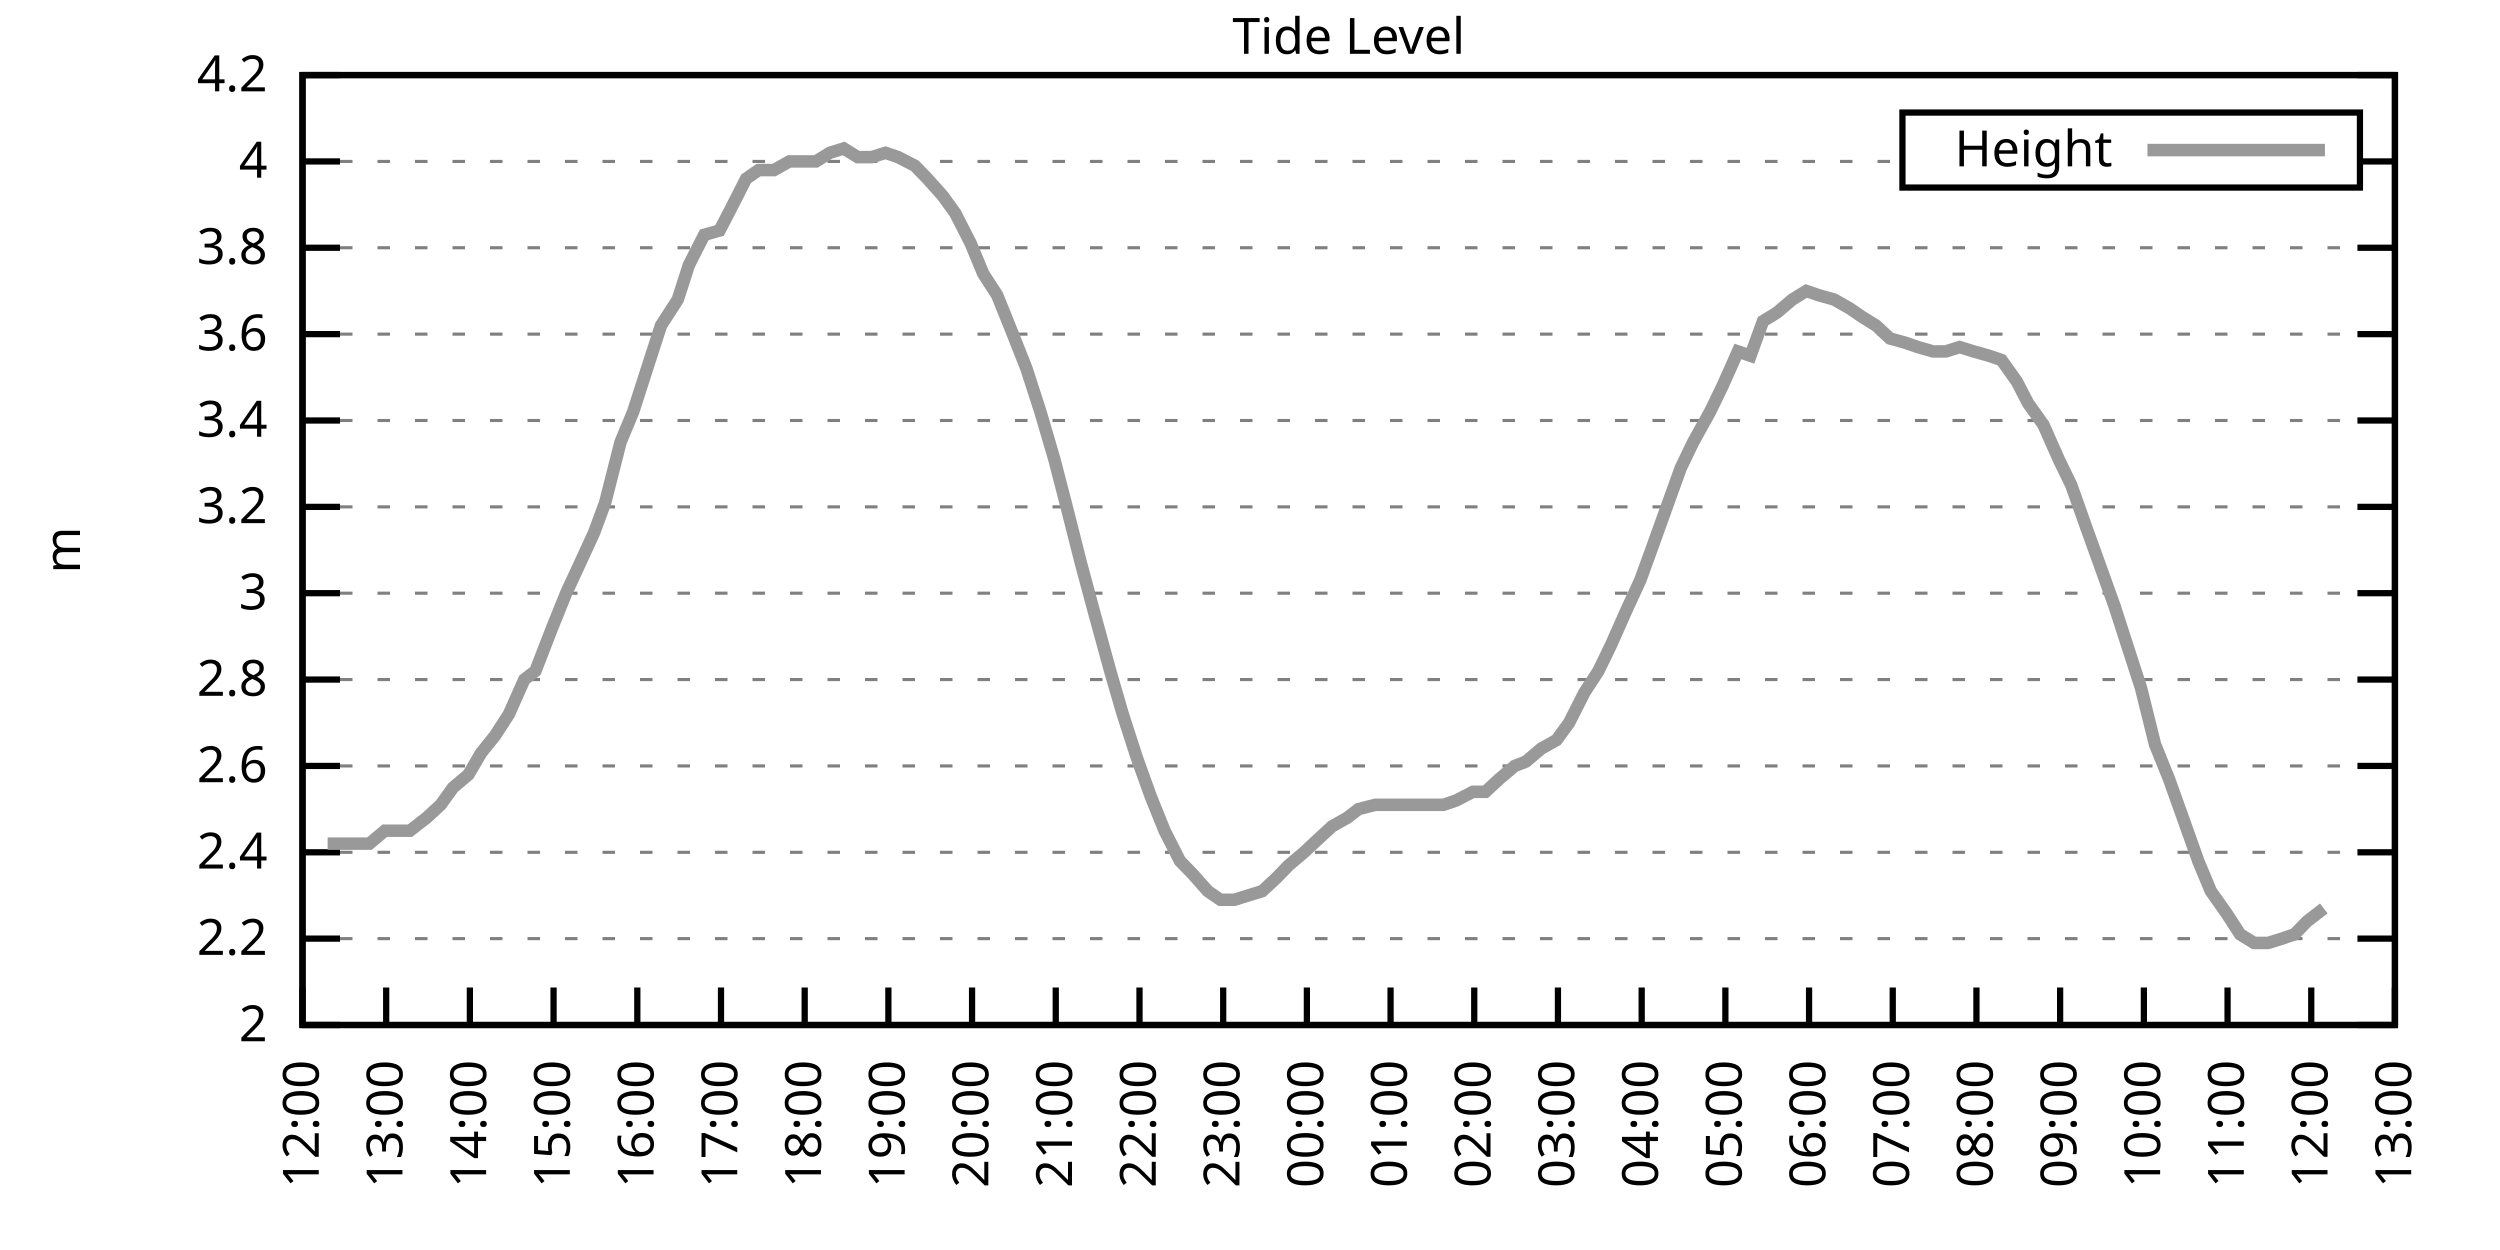
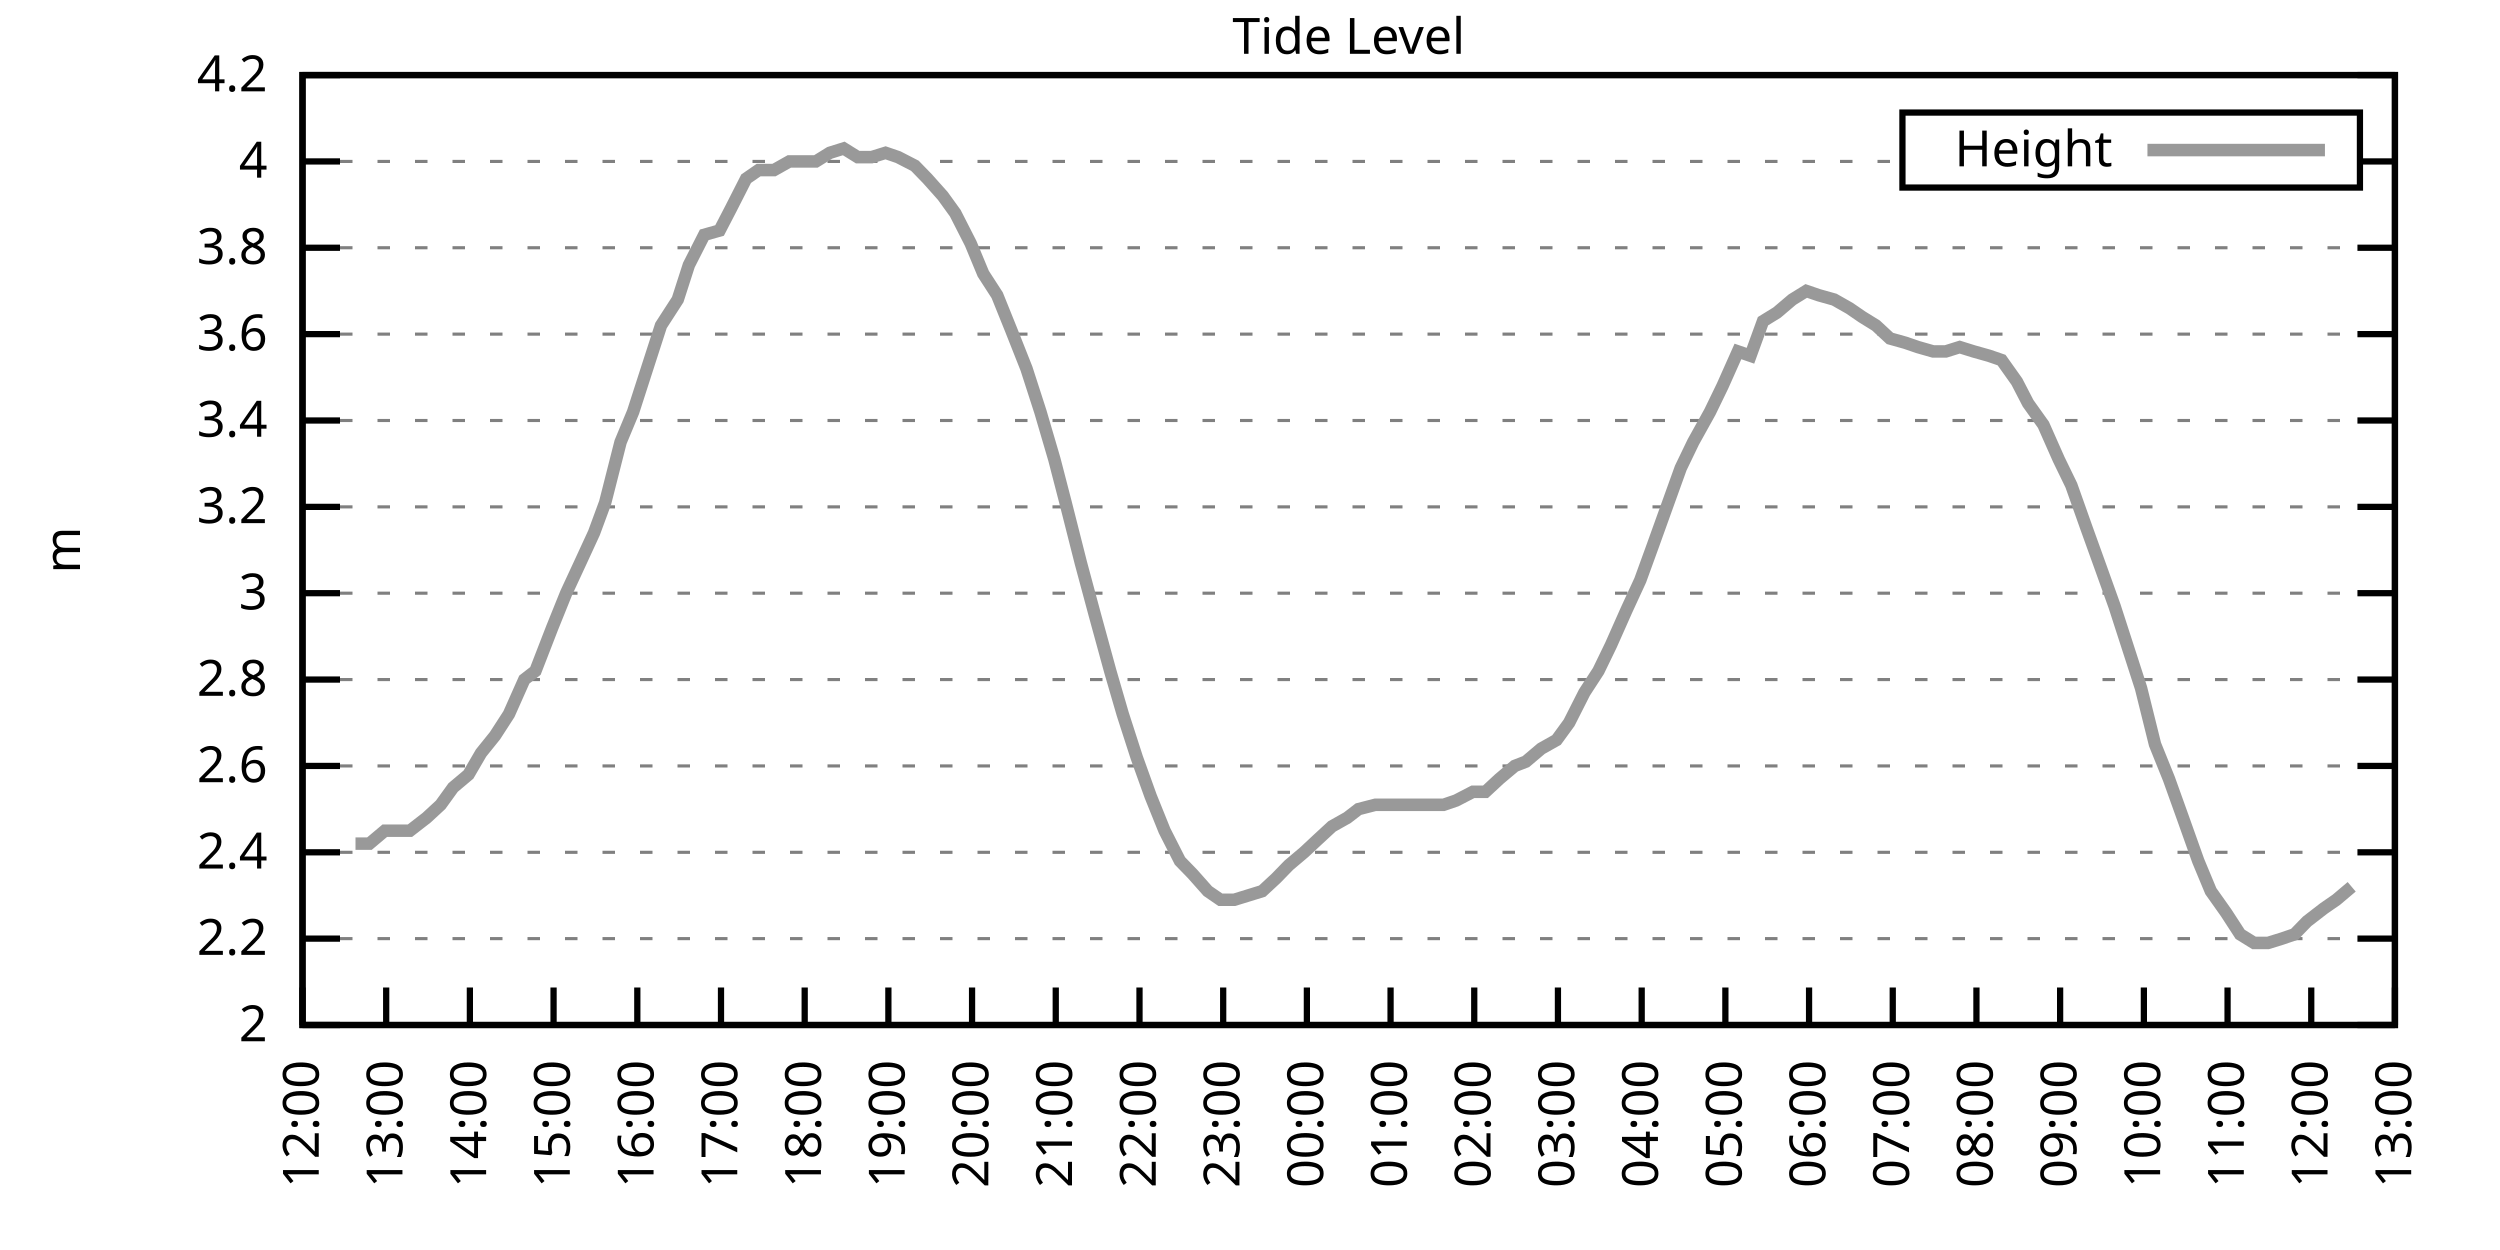
<svg xmlns="http://www.w3.org/2000/svg" xmlns:xlink="http://www.w3.org/1999/xlink" width="400" height="200" viewBox="0 0 400 200">
  <g id="gnuplot_canvas">
    <rect x="0" y="0" width="400" height="200" fill="none" />
    <defs>
      <circle id="gpDot" r="0.5" stroke-width="0.5" stroke="currentColor" />
      <path id="gpPt0" stroke-width="0.333" stroke="currentColor" d="M-1,0 h2 M0,-1 v2" />
      <path id="gpPt1" stroke-width="0.333" stroke="currentColor" d="M-1,-1 L1,1 M1,-1 L-1,1" />
      <path id="gpPt2" stroke-width="0.333" stroke="currentColor" d="M-1,0 L1,0 M0,-1 L0,1 M-1,-1 L1,1 M-1,1 L1,-1" />
      <rect id="gpPt3" stroke-width="0.333" stroke="currentColor" x="-1" y="-1" width="2" height="2" />
      <rect id="gpPt4" stroke-width="0.333" stroke="currentColor" fill="currentColor" x="-1" y="-1" width="2" height="2" />
      <circle id="gpPt5" stroke-width="0.333" stroke="currentColor" cx="0" cy="0" r="1" />
      <use xlink:href="#gpPt5" id="gpPt6" fill="currentColor" stroke="none" />
      <path id="gpPt7" stroke-width="0.333" stroke="currentColor" d="M0,-1.33 L-1.33,0.67 L1.33,0.67 z" />
      <use xlink:href="#gpPt7" id="gpPt8" fill="currentColor" stroke="none" />
      <use xlink:href="#gpPt7" id="gpPt9" stroke="currentColor" transform="rotate(180)" />
      <use xlink:href="#gpPt9" id="gpPt10" fill="currentColor" stroke="none" />
      <use xlink:href="#gpPt3" id="gpPt11" stroke="currentColor" transform="rotate(45)" />
      <use xlink:href="#gpPt11" id="gpPt12" fill="currentColor" stroke="none" />
      <path id="gpPt13" stroke-width="0.333" stroke="currentColor" d="M0,1.330 L1.265,0.411 L0.782,-1.067 L-0.782,-1.076 L-1.265,0.411 z" />
      <use xlink:href="#gpPt13" id="gpPt14" fill="currentColor" stroke="none" />
      <filter id="textbox" filterUnits="objectBoundingBox" x="0" y="0" height="1" width="1">
        <feFlood flood-color="white" flood-opacity="1" result="bgnd" />
        <feComposite in="SourceGraphic" in2="bgnd" operator="atop" />
      </filter>
      <filter id="greybox" filterUnits="objectBoundingBox" x="0" y="0" height="1" width="1">
        <feFlood flood-color="lightgrey" flood-opacity="1" result="grey" />
        <feComposite in="SourceGraphic" in2="grey" operator="atop" />
      </filter>
    </defs>
    <g fill="none" color="white" stroke="currentColor" stroke-width="1.00" stroke-linecap="butt" stroke-linejoin="miter">
</g>
    <g fill="none" color="black" stroke="currentColor" stroke-width="1.00" stroke-linecap="butt" stroke-linejoin="miter">
      <g stroke="none" shape-rendering="crispEdges">
        <polygon fill="rgb(255, 255, 255)" points="48.40,164.00 383.18,164.00 383.18,12.02 48.40,12.02 " />
      </g>
    </g>
    <g fill="none" color="black" stroke="currentColor" stroke-width="1.00" stroke-linecap="butt" stroke-linejoin="miter">
</g>
    <g fill="none" color="black" stroke="black" stroke-width="0.50" stroke-linecap="butt" stroke-linejoin="miter">
</g>
    <g fill="none" color="gray" stroke="currentColor" stroke-width="0.50" stroke-linecap="butt" stroke-linejoin="miter">
      <path stroke="gray" stroke-dasharray="2,4" class="gridline" d="M48.40,164.00 L383.19,164.00  " />
    </g>
    <g fill="none" color="gray" stroke="gray" stroke-width="1.00" stroke-linecap="butt" stroke-linejoin="miter">
</g>
    <g fill="none" color="black" stroke="currentColor" stroke-width="1.00" stroke-linecap="butt" stroke-linejoin="miter">
      <path stroke="black" d="M48.40,164.00 L54.40,164.00 M383.19,164.00 L377.19,164.00  " />
      <g transform="translate(42.80,166.60)" stroke="none" fill="black" font-family="Sans" font-size="8.00" text-anchor="end">
        <text>
          <tspan font-family="Sans"> 2</tspan>
        </text>
      </g>
    </g>
    <g fill="none" color="black" stroke="currentColor" stroke-width="1.00" stroke-linecap="butt" stroke-linejoin="miter">
</g>
    <g fill="none" color="black" stroke="black" stroke-width="0.50" stroke-linecap="butt" stroke-linejoin="miter">
</g>
    <g fill="none" color="gray" stroke="currentColor" stroke-width="0.50" stroke-linecap="butt" stroke-linejoin="miter">
      <path stroke="gray" stroke-dasharray="2,4" class="gridline" d="M48.40,150.18 L383.19,150.18  " />
    </g>
    <g fill="none" color="gray" stroke="gray" stroke-width="1.00" stroke-linecap="butt" stroke-linejoin="miter">
</g>
    <g fill="none" color="black" stroke="currentColor" stroke-width="1.00" stroke-linecap="butt" stroke-linejoin="miter">
      <path stroke="black" d="M48.40,150.18 L54.40,150.18 M383.19,150.18 L377.19,150.18  " />
      <g transform="translate(42.80,152.78)" stroke="none" fill="black" font-family="Sans" font-size="8.00" text-anchor="end">
        <text>
          <tspan font-family="Sans"> 2.2</tspan>
        </text>
      </g>
    </g>
    <g fill="none" color="black" stroke="currentColor" stroke-width="1.00" stroke-linecap="butt" stroke-linejoin="miter">
</g>
    <g fill="none" color="black" stroke="black" stroke-width="0.50" stroke-linecap="butt" stroke-linejoin="miter">
</g>
    <g fill="none" color="gray" stroke="currentColor" stroke-width="0.50" stroke-linecap="butt" stroke-linejoin="miter">
      <path stroke="gray" stroke-dasharray="2,4" class="gridline" d="M48.40,136.37 L383.19,136.37  " />
    </g>
    <g fill="none" color="gray" stroke="gray" stroke-width="1.00" stroke-linecap="butt" stroke-linejoin="miter">
</g>
    <g fill="none" color="black" stroke="currentColor" stroke-width="1.00" stroke-linecap="butt" stroke-linejoin="miter">
      <path stroke="black" d="M48.40,136.37 L54.40,136.37 M383.19,136.37 L377.19,136.37  " />
      <g transform="translate(42.80,138.97)" stroke="none" fill="black" font-family="Sans" font-size="8.00" text-anchor="end">
        <text>
          <tspan font-family="Sans"> 2.4</tspan>
        </text>
      </g>
    </g>
    <g fill="none" color="black" stroke="currentColor" stroke-width="1.00" stroke-linecap="butt" stroke-linejoin="miter">
</g>
    <g fill="none" color="black" stroke="black" stroke-width="0.50" stroke-linecap="butt" stroke-linejoin="miter">
</g>
    <g fill="none" color="gray" stroke="currentColor" stroke-width="0.50" stroke-linecap="butt" stroke-linejoin="miter">
      <path stroke="gray" stroke-dasharray="2,4" class="gridline" d="M48.40,122.55 L383.19,122.55  " />
    </g>
    <g fill="none" color="gray" stroke="gray" stroke-width="1.00" stroke-linecap="butt" stroke-linejoin="miter">
</g>
    <g fill="none" color="black" stroke="currentColor" stroke-width="1.00" stroke-linecap="butt" stroke-linejoin="miter">
      <path stroke="black" d="M48.40,122.55 L54.40,122.55 M383.19,122.55 L377.19,122.55  " />
      <g transform="translate(42.80,125.15)" stroke="none" fill="black" font-family="Sans" font-size="8.00" text-anchor="end">
        <text>
          <tspan font-family="Sans"> 2.6</tspan>
        </text>
      </g>
    </g>
    <g fill="none" color="black" stroke="currentColor" stroke-width="1.00" stroke-linecap="butt" stroke-linejoin="miter">
</g>
    <g fill="none" color="black" stroke="black" stroke-width="0.50" stroke-linecap="butt" stroke-linejoin="miter">
</g>
    <g fill="none" color="gray" stroke="currentColor" stroke-width="0.50" stroke-linecap="butt" stroke-linejoin="miter">
      <path stroke="gray" stroke-dasharray="2,4" class="gridline" d="M48.40,108.73 L383.19,108.73  " />
    </g>
    <g fill="none" color="gray" stroke="gray" stroke-width="1.00" stroke-linecap="butt" stroke-linejoin="miter">
</g>
    <g fill="none" color="black" stroke="currentColor" stroke-width="1.00" stroke-linecap="butt" stroke-linejoin="miter">
      <path stroke="black" d="M48.40,108.73 L54.40,108.73 M383.19,108.73 L377.19,108.73  " />
      <g transform="translate(42.80,111.33)" stroke="none" fill="black" font-family="Sans" font-size="8.00" text-anchor="end">
        <text>
          <tspan font-family="Sans"> 2.8</tspan>
        </text>
      </g>
    </g>
    <g fill="none" color="black" stroke="currentColor" stroke-width="1.00" stroke-linecap="butt" stroke-linejoin="miter">
</g>
    <g fill="none" color="black" stroke="black" stroke-width="0.50" stroke-linecap="butt" stroke-linejoin="miter">
</g>
    <g fill="none" color="gray" stroke="currentColor" stroke-width="0.50" stroke-linecap="butt" stroke-linejoin="miter">
      <path stroke="gray" stroke-dasharray="2,4" class="gridline" d="M48.40,94.91 L383.19,94.91  " />
    </g>
    <g fill="none" color="gray" stroke="gray" stroke-width="1.00" stroke-linecap="butt" stroke-linejoin="miter">
</g>
    <g fill="none" color="black" stroke="currentColor" stroke-width="1.00" stroke-linecap="butt" stroke-linejoin="miter">
      <path stroke="black" d="M48.40,94.91 L54.40,94.91 M383.19,94.91 L377.19,94.91  " />
      <g transform="translate(42.80,97.51)" stroke="none" fill="black" font-family="Sans" font-size="8.00" text-anchor="end">
        <text>
          <tspan font-family="Sans"> 3</tspan>
        </text>
      </g>
    </g>
    <g fill="none" color="black" stroke="currentColor" stroke-width="1.00" stroke-linecap="butt" stroke-linejoin="miter">
</g>
    <g fill="none" color="black" stroke="black" stroke-width="0.50" stroke-linecap="butt" stroke-linejoin="miter">
</g>
    <g fill="none" color="gray" stroke="currentColor" stroke-width="0.50" stroke-linecap="butt" stroke-linejoin="miter">
      <path stroke="gray" stroke-dasharray="2,4" class="gridline" d="M48.40,81.10 L383.19,81.10  " />
    </g>
    <g fill="none" color="gray" stroke="gray" stroke-width="1.00" stroke-linecap="butt" stroke-linejoin="miter">
</g>
    <g fill="none" color="black" stroke="currentColor" stroke-width="1.00" stroke-linecap="butt" stroke-linejoin="miter">
      <path stroke="black" d="M48.40,81.10 L54.40,81.10 M383.19,81.10 L377.19,81.10  " />
      <g transform="translate(42.80,83.70)" stroke="none" fill="black" font-family="Sans" font-size="8.00" text-anchor="end">
        <text>
          <tspan font-family="Sans"> 3.2</tspan>
        </text>
      </g>
    </g>
    <g fill="none" color="black" stroke="currentColor" stroke-width="1.00" stroke-linecap="butt" stroke-linejoin="miter">
</g>
    <g fill="none" color="black" stroke="black" stroke-width="0.50" stroke-linecap="butt" stroke-linejoin="miter">
</g>
    <g fill="none" color="gray" stroke="currentColor" stroke-width="0.50" stroke-linecap="butt" stroke-linejoin="miter">
      <path stroke="gray" stroke-dasharray="2,4" class="gridline" d="M48.40,67.28 L383.19,67.28  " />
    </g>
    <g fill="none" color="gray" stroke="gray" stroke-width="1.00" stroke-linecap="butt" stroke-linejoin="miter">
</g>
    <g fill="none" color="black" stroke="currentColor" stroke-width="1.00" stroke-linecap="butt" stroke-linejoin="miter">
      <path stroke="black" d="M48.40,67.28 L54.40,67.28 M383.19,67.28 L377.19,67.28  " />
      <g transform="translate(42.80,69.88)" stroke="none" fill="black" font-family="Sans" font-size="8.00" text-anchor="end">
        <text>
          <tspan font-family="Sans"> 3.4</tspan>
        </text>
      </g>
    </g>
    <g fill="none" color="black" stroke="currentColor" stroke-width="1.00" stroke-linecap="butt" stroke-linejoin="miter">
</g>
    <g fill="none" color="black" stroke="black" stroke-width="0.50" stroke-linecap="butt" stroke-linejoin="miter">
</g>
    <g fill="none" color="gray" stroke="currentColor" stroke-width="0.50" stroke-linecap="butt" stroke-linejoin="miter">
      <path stroke="gray" stroke-dasharray="2,4" class="gridline" d="M48.40,53.46 L383.19,53.46  " />
    </g>
    <g fill="none" color="gray" stroke="gray" stroke-width="1.00" stroke-linecap="butt" stroke-linejoin="miter">
</g>
    <g fill="none" color="black" stroke="currentColor" stroke-width="1.00" stroke-linecap="butt" stroke-linejoin="miter">
      <path stroke="black" d="M48.40,53.46 L54.40,53.46 M383.19,53.46 L377.19,53.46  " />
      <g transform="translate(42.80,56.06)" stroke="none" fill="black" font-family="Sans" font-size="8.00" text-anchor="end">
        <text>
          <tspan font-family="Sans"> 3.6</tspan>
        </text>
      </g>
    </g>
    <g fill="none" color="black" stroke="currentColor" stroke-width="1.00" stroke-linecap="butt" stroke-linejoin="miter">
</g>
    <g fill="none" color="black" stroke="black" stroke-width="0.50" stroke-linecap="butt" stroke-linejoin="miter">
</g>
    <g fill="none" color="gray" stroke="currentColor" stroke-width="0.50" stroke-linecap="butt" stroke-linejoin="miter">
      <path stroke="gray" stroke-dasharray="2,4" class="gridline" d="M48.40,39.64 L383.19,39.64  " />
    </g>
    <g fill="none" color="gray" stroke="gray" stroke-width="1.00" stroke-linecap="butt" stroke-linejoin="miter">
</g>
    <g fill="none" color="black" stroke="currentColor" stroke-width="1.00" stroke-linecap="butt" stroke-linejoin="miter">
      <path stroke="black" d="M48.40,39.64 L54.40,39.64 M383.19,39.64 L377.19,39.64  " />
      <g transform="translate(42.80,42.24)" stroke="none" fill="black" font-family="Sans" font-size="8.00" text-anchor="end">
        <text>
          <tspan font-family="Sans"> 3.8</tspan>
        </text>
      </g>
    </g>
    <g fill="none" color="black" stroke="currentColor" stroke-width="1.00" stroke-linecap="butt" stroke-linejoin="miter">
</g>
    <g fill="none" color="black" stroke="black" stroke-width="0.50" stroke-linecap="butt" stroke-linejoin="miter">
</g>
    <g fill="none" color="gray" stroke="currentColor" stroke-width="0.50" stroke-linecap="butt" stroke-linejoin="miter">
      <path stroke="gray" stroke-dasharray="2,4" class="gridline" d="M48.40,25.83 L304.39,25.83 M377.59,25.83 L383.19,25.83  " />
    </g>
    <g fill="none" color="gray" stroke="gray" stroke-width="1.00" stroke-linecap="butt" stroke-linejoin="miter">
</g>
    <g fill="none" color="black" stroke="currentColor" stroke-width="1.00" stroke-linecap="butt" stroke-linejoin="miter">
      <path stroke="black" d="M48.40,25.83 L54.40,25.83 M383.19,25.83 L377.19,25.83  " />
      <g transform="translate(42.80,28.43)" stroke="none" fill="black" font-family="Sans" font-size="8.00" text-anchor="end">
        <text>
          <tspan font-family="Sans"> 4</tspan>
        </text>
      </g>
    </g>
    <g fill="none" color="black" stroke="currentColor" stroke-width="1.00" stroke-linecap="butt" stroke-linejoin="miter">
</g>
    <g fill="none" color="black" stroke="black" stroke-width="0.50" stroke-linecap="butt" stroke-linejoin="miter">
</g>
    <g fill="none" color="gray" stroke="currentColor" stroke-width="0.50" stroke-linecap="butt" stroke-linejoin="miter">
      <path stroke="gray" stroke-dasharray="2,4" class="gridline" d="M48.40,12.01 L383.19,12.01  " />
    </g>
    <g fill="none" color="gray" stroke="gray" stroke-width="1.00" stroke-linecap="butt" stroke-linejoin="miter">
</g>
    <g fill="none" color="black" stroke="currentColor" stroke-width="1.00" stroke-linecap="butt" stroke-linejoin="miter">
      <path stroke="black" d="M48.40,12.01 L54.40,12.01 M383.19,12.01 L377.19,12.01  " />
      <g transform="translate(42.80,14.61)" stroke="none" fill="black" font-family="Sans" font-size="8.00" text-anchor="end">
        <text>
          <tspan font-family="Sans"> 4.2</tspan>
        </text>
      </g>
    </g>
    <g fill="none" color="black" stroke="currentColor" stroke-width="1.00" stroke-linecap="butt" stroke-linejoin="miter">
      <path stroke="black" d="M48.40,164.00 L48.40,158.00  " />
      <g transform="translate(51.00,169.60) rotate(270.00)" stroke="none" fill="black" font-family="Sans" font-size="8.00" text-anchor="end">
        <text>
          <tspan font-family="Sans">12:00</tspan>
        </text>
      </g>
    </g>
    <g fill="none" color="black" stroke="currentColor" stroke-width="1.00" stroke-linecap="butt" stroke-linejoin="miter">
      <path stroke="black" d="M61.79,164.00 L61.79,158.00  " />
      <g transform="translate(64.39,169.60) rotate(270.00)" stroke="none" fill="black" font-family="Sans" font-size="8.00" text-anchor="end">
        <text>
          <tspan font-family="Sans">13:00</tspan>
        </text>
      </g>
    </g>
    <g fill="none" color="black" stroke="currentColor" stroke-width="1.00" stroke-linecap="butt" stroke-linejoin="miter">
      <path stroke="black" d="M75.18,164.00 L75.18,158.00  " />
      <g transform="translate(77.78,169.60) rotate(270.00)" stroke="none" fill="black" font-family="Sans" font-size="8.00" text-anchor="end">
        <text>
          <tspan font-family="Sans">14:00</tspan>
        </text>
      </g>
    </g>
    <g fill="none" color="black" stroke="currentColor" stroke-width="1.00" stroke-linecap="butt" stroke-linejoin="miter">
      <path stroke="black" d="M88.57,164.00 L88.57,158.00  " />
      <g transform="translate(91.17,169.60) rotate(270.00)" stroke="none" fill="black" font-family="Sans" font-size="8.00" text-anchor="end">
        <text>
          <tspan font-family="Sans">15:00</tspan>
        </text>
      </g>
    </g>
    <g fill="none" color="black" stroke="currentColor" stroke-width="1.00" stroke-linecap="butt" stroke-linejoin="miter">
      <path stroke="black" d="M101.97,164.00 L101.97,158.00  " />
      <g transform="translate(104.57,169.60) rotate(270.00)" stroke="none" fill="black" font-family="Sans" font-size="8.00" text-anchor="end">
        <text>
          <tspan font-family="Sans">16:00</tspan>
        </text>
      </g>
    </g>
    <g fill="none" color="black" stroke="currentColor" stroke-width="1.00" stroke-linecap="butt" stroke-linejoin="miter">
      <path stroke="black" d="M115.36,164.00 L115.36,158.00  " />
      <g transform="translate(117.96,169.60) rotate(270.00)" stroke="none" fill="black" font-family="Sans" font-size="8.00" text-anchor="end">
        <text>
          <tspan font-family="Sans">17:00</tspan>
        </text>
      </g>
    </g>
    <g fill="none" color="black" stroke="currentColor" stroke-width="1.00" stroke-linecap="butt" stroke-linejoin="miter">
      <path stroke="black" d="M128.75,164.00 L128.75,158.00  " />
      <g transform="translate(131.35,169.60) rotate(270.00)" stroke="none" fill="black" font-family="Sans" font-size="8.00" text-anchor="end">
        <text>
          <tspan font-family="Sans">18:00</tspan>
        </text>
      </g>
    </g>
    <g fill="none" color="black" stroke="currentColor" stroke-width="1.00" stroke-linecap="butt" stroke-linejoin="miter">
      <path stroke="black" d="M142.14,164.00 L142.14,158.00  " />
      <g transform="translate(144.74,169.60) rotate(270.00)" stroke="none" fill="black" font-family="Sans" font-size="8.00" text-anchor="end">
        <text>
          <tspan font-family="Sans">19:00</tspan>
        </text>
      </g>
    </g>
    <g fill="none" color="black" stroke="currentColor" stroke-width="1.00" stroke-linecap="butt" stroke-linejoin="miter">
      <path stroke="black" d="M155.53,164.00 L155.53,158.00  " />
      <g transform="translate(158.13,169.60) rotate(270.00)" stroke="none" fill="black" font-family="Sans" font-size="8.00" text-anchor="end">
        <text>
          <tspan font-family="Sans">20:00</tspan>
        </text>
      </g>
    </g>
    <g fill="none" color="black" stroke="currentColor" stroke-width="1.00" stroke-linecap="butt" stroke-linejoin="miter">
      <path stroke="black" d="M168.92,164.00 L168.92,158.00  " />
      <g transform="translate(171.52,169.60) rotate(270.00)" stroke="none" fill="black" font-family="Sans" font-size="8.00" text-anchor="end">
        <text>
          <tspan font-family="Sans">21:00</tspan>
        </text>
      </g>
    </g>
    <g fill="none" color="black" stroke="currentColor" stroke-width="1.00" stroke-linecap="butt" stroke-linejoin="miter">
      <path stroke="black" d="M182.32,164.00 L182.32,158.00  " />
      <g transform="translate(184.92,169.60) rotate(270.00)" stroke="none" fill="black" font-family="Sans" font-size="8.00" text-anchor="end">
        <text>
          <tspan font-family="Sans">22:00</tspan>
        </text>
      </g>
    </g>
    <g fill="none" color="black" stroke="currentColor" stroke-width="1.00" stroke-linecap="butt" stroke-linejoin="miter">
      <path stroke="black" d="M195.71,164.00 L195.71,158.00  " />
      <g transform="translate(198.31,169.60) rotate(270.00)" stroke="none" fill="black" font-family="Sans" font-size="8.00" text-anchor="end">
        <text>
          <tspan font-family="Sans">23:00</tspan>
        </text>
      </g>
    </g>
    <g fill="none" color="black" stroke="currentColor" stroke-width="1.00" stroke-linecap="butt" stroke-linejoin="miter">
      <path stroke="black" d="M209.10,164.00 L209.10,158.00  " />
      <g transform="translate(211.70,169.60) rotate(270.00)" stroke="none" fill="black" font-family="Sans" font-size="8.00" text-anchor="end">
        <text>
          <tspan font-family="Sans">00:00</tspan>
        </text>
      </g>
    </g>
    <g fill="none" color="black" stroke="currentColor" stroke-width="1.00" stroke-linecap="butt" stroke-linejoin="miter">
      <path stroke="black" d="M222.49,164.00 L222.49,158.00  " />
      <g transform="translate(225.09,169.60) rotate(270.00)" stroke="none" fill="black" font-family="Sans" font-size="8.00" text-anchor="end">
        <text>
          <tspan font-family="Sans">01:00</tspan>
        </text>
      </g>
    </g>
    <g fill="none" color="black" stroke="currentColor" stroke-width="1.00" stroke-linecap="butt" stroke-linejoin="miter">
      <path stroke="black" d="M235.88,164.00 L235.88,158.00  " />
      <g transform="translate(238.48,169.60) rotate(270.00)" stroke="none" fill="black" font-family="Sans" font-size="8.00" text-anchor="end">
        <text>
          <tspan font-family="Sans">02:00</tspan>
        </text>
      </g>
    </g>
    <g fill="none" color="black" stroke="currentColor" stroke-width="1.00" stroke-linecap="butt" stroke-linejoin="miter">
      <path stroke="black" d="M249.27,164.00 L249.27,158.00  " />
      <g transform="translate(251.87,169.60) rotate(270.00)" stroke="none" fill="black" font-family="Sans" font-size="8.00" text-anchor="end">
        <text>
          <tspan font-family="Sans">03:00</tspan>
        </text>
      </g>
    </g>
    <g fill="none" color="black" stroke="currentColor" stroke-width="1.00" stroke-linecap="butt" stroke-linejoin="miter">
      <path stroke="black" d="M262.67,164.00 L262.67,158.00  " />
      <g transform="translate(265.27,169.60) rotate(270.00)" stroke="none" fill="black" font-family="Sans" font-size="8.00" text-anchor="end">
        <text>
          <tspan font-family="Sans">04:00</tspan>
        </text>
      </g>
    </g>
    <g fill="none" color="black" stroke="currentColor" stroke-width="1.00" stroke-linecap="butt" stroke-linejoin="miter">
      <path stroke="black" d="M276.06,164.00 L276.06,158.00  " />
      <g transform="translate(278.66,169.60) rotate(270.00)" stroke="none" fill="black" font-family="Sans" font-size="8.00" text-anchor="end">
        <text>
          <tspan font-family="Sans">05:00</tspan>
        </text>
      </g>
    </g>
    <g fill="none" color="black" stroke="currentColor" stroke-width="1.00" stroke-linecap="butt" stroke-linejoin="miter">
      <path stroke="black" d="M289.45,164.00 L289.45,158.00  " />
      <g transform="translate(292.05,169.60) rotate(270.00)" stroke="none" fill="black" font-family="Sans" font-size="8.00" text-anchor="end">
        <text>
          <tspan font-family="Sans">06:00</tspan>
        </text>
      </g>
    </g>
    <g fill="none" color="black" stroke="currentColor" stroke-width="1.00" stroke-linecap="butt" stroke-linejoin="miter">
      <path stroke="black" d="M302.84,164.00 L302.84,158.00  " />
      <g transform="translate(305.44,169.60) rotate(270.00)" stroke="none" fill="black" font-family="Sans" font-size="8.00" text-anchor="end">
        <text>
          <tspan font-family="Sans">07:00</tspan>
        </text>
      </g>
    </g>
    <g fill="none" color="black" stroke="currentColor" stroke-width="1.00" stroke-linecap="butt" stroke-linejoin="miter">
      <path stroke="black" d="M316.23,164.00 L316.23,158.00  " />
      <g transform="translate(318.83,169.60) rotate(270.00)" stroke="none" fill="black" font-family="Sans" font-size="8.00" text-anchor="end">
        <text>
          <tspan font-family="Sans">08:00</tspan>
        </text>
      </g>
    </g>
    <g fill="none" color="black" stroke="currentColor" stroke-width="1.00" stroke-linecap="butt" stroke-linejoin="miter">
      <path stroke="black" d="M329.62,164.00 L329.62,158.00  " />
      <g transform="translate(332.22,169.60) rotate(270.00)" stroke="none" fill="black" font-family="Sans" font-size="8.00" text-anchor="end">
        <text>
          <tspan font-family="Sans">09:00</tspan>
        </text>
      </g>
    </g>
    <g fill="none" color="black" stroke="currentColor" stroke-width="1.00" stroke-linecap="butt" stroke-linejoin="miter">
      <path stroke="black" d="M343.02,164.00 L343.02,158.00  " />
      <g transform="translate(345.62,169.60) rotate(270.00)" stroke="none" fill="black" font-family="Sans" font-size="8.00" text-anchor="end">
        <text>
          <tspan font-family="Sans">10:00</tspan>
        </text>
      </g>
    </g>
    <g fill="none" color="black" stroke="currentColor" stroke-width="1.00" stroke-linecap="butt" stroke-linejoin="miter">
      <path stroke="black" d="M356.41,164.00 L356.41,158.00  " />
      <g transform="translate(359.01,169.60) rotate(270.00)" stroke="none" fill="black" font-family="Sans" font-size="8.00" text-anchor="end">
        <text>
          <tspan font-family="Sans">11:00</tspan>
        </text>
      </g>
    </g>
    <g fill="none" color="black" stroke="currentColor" stroke-width="1.00" stroke-linecap="butt" stroke-linejoin="miter">
      <path stroke="black" d="M369.80,164.00 L369.80,158.00  " />
      <g transform="translate(372.40,169.60) rotate(270.00)" stroke="none" fill="black" font-family="Sans" font-size="8.00" text-anchor="end">
        <text>
          <tspan font-family="Sans">12:00</tspan>
        </text>
      </g>
    </g>
    <g fill="none" color="black" stroke="currentColor" stroke-width="1.00" stroke-linecap="butt" stroke-linejoin="miter">
      <path stroke="black" d="M383.19,164.00 L383.19,158.00  " />
      <g transform="translate(385.79,169.60) rotate(270.00)" stroke="none" fill="black" font-family="Sans" font-size="8.00" text-anchor="end">
        <text>
          <tspan font-family="Sans">13:00</tspan>
        </text>
      </g>
    </g>
    <g fill="none" color="black" stroke="currentColor" stroke-width="1.00" stroke-linecap="butt" stroke-linejoin="miter">
</g>
    <g fill="none" color="black" stroke="currentColor" stroke-width="1.00" stroke-linecap="butt" stroke-linejoin="miter">
      <path stroke="black" d="M48.40,12.01 L48.40,164.00 L383.19,164.00 L383.19,12.01 L48.40,12.01 Z  " />
    </g>
    <g fill="none" color="black" stroke="currentColor" stroke-width="1.00" stroke-linecap="butt" stroke-linejoin="miter">
</g>
    <g fill="none" color="black" stroke="currentColor" stroke-width="1.00" stroke-linecap="butt" stroke-linejoin="miter">
      <path stroke="black" d="M304.39,30.01 L304.39,18.01 L377.59,18.01 L377.59,30.01 L304.39,30.01 Z  " />
    </g>
    <g id="Tide_level_plot_1">
      <g fill="none" color="white" stroke="black" stroke-width="2.00" stroke-linecap="butt" stroke-linejoin="miter">
</g>
      <g fill="none" color="black" stroke="currentColor" stroke-width="2.00" stroke-linecap="butt" stroke-linejoin="miter">
        <g transform="translate(337.99,26.61)" stroke="none" fill="black" font-family="Sans" font-size="8.00" text-anchor="end">
          <text>
            <tspan font-family="Sans">Height</tspan>
          </text>
        </g>
      </g>
      <g fill="none" color="black" stroke="currentColor" stroke-width="2.00" stroke-linecap="butt" stroke-linejoin="miter">
-         <path stroke="rgb(153, 153, 153)" d="M343.59,24.01 L371.99,24.01 M52.42,134.98 L54.87,134.98 L56.88,134.98 L59.11,134.98 L61.57,132.91 L63.58,132.91   L65.59,132.91 L68.26,130.84 L70.50,128.77 L72.50,126.00 L74.96,123.93 L76.97,120.48 L79.20,117.71 L81.43,114.26   L83.89,108.73 L85.67,107.35 L88.35,100.44 L90.58,94.91 L92.82,90.08 L95.05,85.24 L96.83,80.41 L99.29,70.73   L101.30,65.90 L103.75,58.30 L105.76,52.08 L108.44,47.93 L110.22,42.41 L112.68,37.57 L115.13,36.88 L116.92,33.43   L119.38,28.59 L121.38,27.21 L123.84,27.21 L126.29,25.83 L128.30,25.83 L130.54,25.83 L132.77,24.45 L135.00,23.75   L137.23,25.14 L139.46,25.14 L141.69,24.45 L143.70,25.14 L146.38,26.52 L148.39,28.59 L150.85,31.35 L152.85,34.12   L155.31,38.95 L157.32,43.79 L159.55,47.24 L161.78,52.77 L164.24,58.99 L166.47,65.90 L168.70,73.50 L170.49,80.41   L172.94,90.08 L175.17,98.37 L177.63,107.35 L179.64,114.26 L181.87,121.17 L184.10,127.38 L186.33,132.91 L188.79,137.75   L190.80,139.82 L193.25,142.58 L195.26,143.96 L197.49,143.96 L199.73,143.27 L201.96,142.58 L204.19,140.51 L206.20,138.44   L208.65,136.37 L210.88,134.29 L213.12,132.22 L215.57,130.84 L217.36,129.46 L220.04,128.77 L222.04,128.77 L224.05,128.77   L226.29,128.77 L228.74,128.77 L230.97,128.77 L232.98,128.08 L235.66,126.69 L237.67,126.69 L239.90,124.62 L242.36,122.55   L244.14,121.86 L246.60,119.78 L249.05,118.40 L251.06,115.64 L253.51,110.80 L255.75,107.35 L257.76,103.20 L260.21,97.68   L262.44,92.84 L264.45,87.31 L266.68,81.10 L268.92,74.88 L270.92,70.73 L273.60,65.90 L275.61,61.75 L278.07,56.23   L280.07,56.92 L282.08,51.39 L284.32,50.01 L286.77,47.93 L289.00,46.55 L291.01,47.24 L293.47,47.93 L295.92,49.32   L297.93,50.70 L300.16,52.08 L302.39,54.15 L304.85,54.84 L306.86,55.53 L309.31,56.23 L311.32,56.23 L313.55,55.53   L315.79,56.23 L318.24,56.92 L320.25,57.61 L322.70,61.06 L324.49,64.52 L326.95,67.97 L329.40,73.50 L331.41,77.64   L333.86,84.55 L336.10,90.77 L338.33,96.99 L340.56,103.89 L342.57,110.11 L344.80,119.09 L347.03,124.62 L349.26,130.84   L351.72,137.75 L353.73,142.58 L356.18,146.04 L358.42,149.49 L360.65,150.87 L362.88,150.87 L365.11,150.18 L367.12,149.49   L369.13,147.42 L371.81,145.35  " />
+         <path stroke="rgb(153, 153, 153)" d="M343.59,24.01 L371.99,24.01 M56.88,134.98 L59.11,134.98 L61.57,132.91 L63.58,132.91 L65.59,132.91 L68.26,130.84   L70.50,128.77 L72.50,126.00 L74.96,123.93 L76.97,120.48 L79.20,117.71 L81.43,114.26 L83.89,108.73 L85.67,107.35   L88.35,100.44 L90.58,94.91 L92.82,90.08 L95.05,85.24 L96.83,80.41 L99.29,70.73 L101.30,65.90 L103.75,58.30   L105.76,52.08 L108.44,47.93 L110.22,42.41 L112.68,37.57 L115.13,36.88 L116.92,33.43 L119.38,28.59 L121.38,27.21   L123.84,27.21 L126.29,25.83 L128.30,25.83 L130.54,25.83 L132.77,24.45 L135.00,23.75 L137.23,25.14 L139.46,25.14   L141.69,24.45 L143.70,25.14 L146.38,26.52 L148.39,28.59 L150.85,31.35 L152.85,34.12 L155.31,38.95 L157.32,43.79   L159.55,47.24 L161.78,52.77 L164.24,58.99 L166.47,65.90 L168.70,73.50 L170.49,80.41 L172.94,90.08 L175.17,98.37   L177.63,107.35 L179.64,114.26 L181.87,121.17 L184.10,127.38 L186.33,132.91 L188.79,137.75 L190.80,139.82 L193.25,142.58   L195.26,143.96 L197.49,143.96 L199.73,143.27 L201.96,142.58 L204.19,140.51 L206.20,138.44 L208.65,136.37 L210.88,134.29   L213.12,132.22 L215.57,130.84 L217.36,129.46 L220.04,128.77 L222.04,128.77 L224.05,128.77 L226.29,128.77 L228.74,128.77   L230.97,128.77 L232.98,128.08 L235.66,126.69 L237.67,126.69 L239.90,124.62 L242.36,122.55 L244.14,121.86 L246.60,119.78   L249.05,118.40 L251.06,115.64 L253.51,110.80 L255.75,107.35 L257.76,103.20 L260.21,97.68 L262.44,92.84 L264.45,87.31   L266.68,81.10 L268.92,74.88 L270.92,70.73 L273.60,65.90 L275.61,61.75 L278.07,56.23 L280.07,56.92 L282.08,51.39   L284.32,50.01 L286.77,47.93 L289.00,46.55 L291.01,47.24 L293.47,47.93 L295.92,49.32 L297.93,50.70 L300.16,52.08   L302.39,54.15 L304.85,54.84 L306.86,55.53 L309.31,56.23 L311.32,56.23 L313.55,55.53 L315.79,56.23 L318.24,56.92   L320.25,57.61 L322.70,61.06 L324.49,64.52 L326.95,67.97 L329.40,73.50 L331.41,77.64 L333.86,84.55 L336.10,90.77   L338.33,96.99 L340.56,103.89 L342.57,110.11 L344.80,119.09 L347.03,124.62 L349.26,130.84 L351.72,137.75 L353.73,142.58   L356.18,146.04 L358.42,149.49 L360.65,150.87 L362.88,150.87 L365.11,150.18 L367.12,149.49 L369.13,147.42 L371.81,145.35   L373.82,143.96 L376.27,141.89  " />
      </g>
    </g>
    <g fill="none" color="black" stroke="currentColor" stroke-width="2.00" stroke-linecap="butt" stroke-linejoin="miter">
</g>
    <g fill="none" color="black" stroke="black" stroke-width="1.00" stroke-linecap="butt" stroke-linejoin="miter">
</g>
    <g fill="none" color="black" stroke="currentColor" stroke-width="1.00" stroke-linecap="butt" stroke-linejoin="miter">
      <path stroke="black" d="M48.40,12.01 L48.40,164.00 L383.19,164.00 L383.19,12.01 L48.40,12.01 Z  " />
      <g transform="translate(12.80,88.01) rotate(270.00)" stroke="none" fill="black" font-family="Sans" font-size="8.00" text-anchor="middle">
        <text>
          <tspan font-family="Sans">m</tspan>
        </text>
      </g>
    </g>
    <g fill="none" color="black" stroke="currentColor" stroke-width="1.00" stroke-linecap="butt" stroke-linejoin="miter">
</g>
    <g fill="none" color="black" stroke="currentColor" stroke-width="1.00" stroke-linecap="butt" stroke-linejoin="miter">
      <g transform="translate(215.79,8.61)" stroke="none" fill="black" font-family="Sans" font-size="8.00" text-anchor="middle">
        <text>
          <tspan font-family="Sans">Tide Level</tspan>
        </text>
      </g>
    </g>
    <g fill="none" color="black" stroke="currentColor" stroke-width="1.00" stroke-linecap="butt" stroke-linejoin="miter">
</g>
  </g>
</svg>
